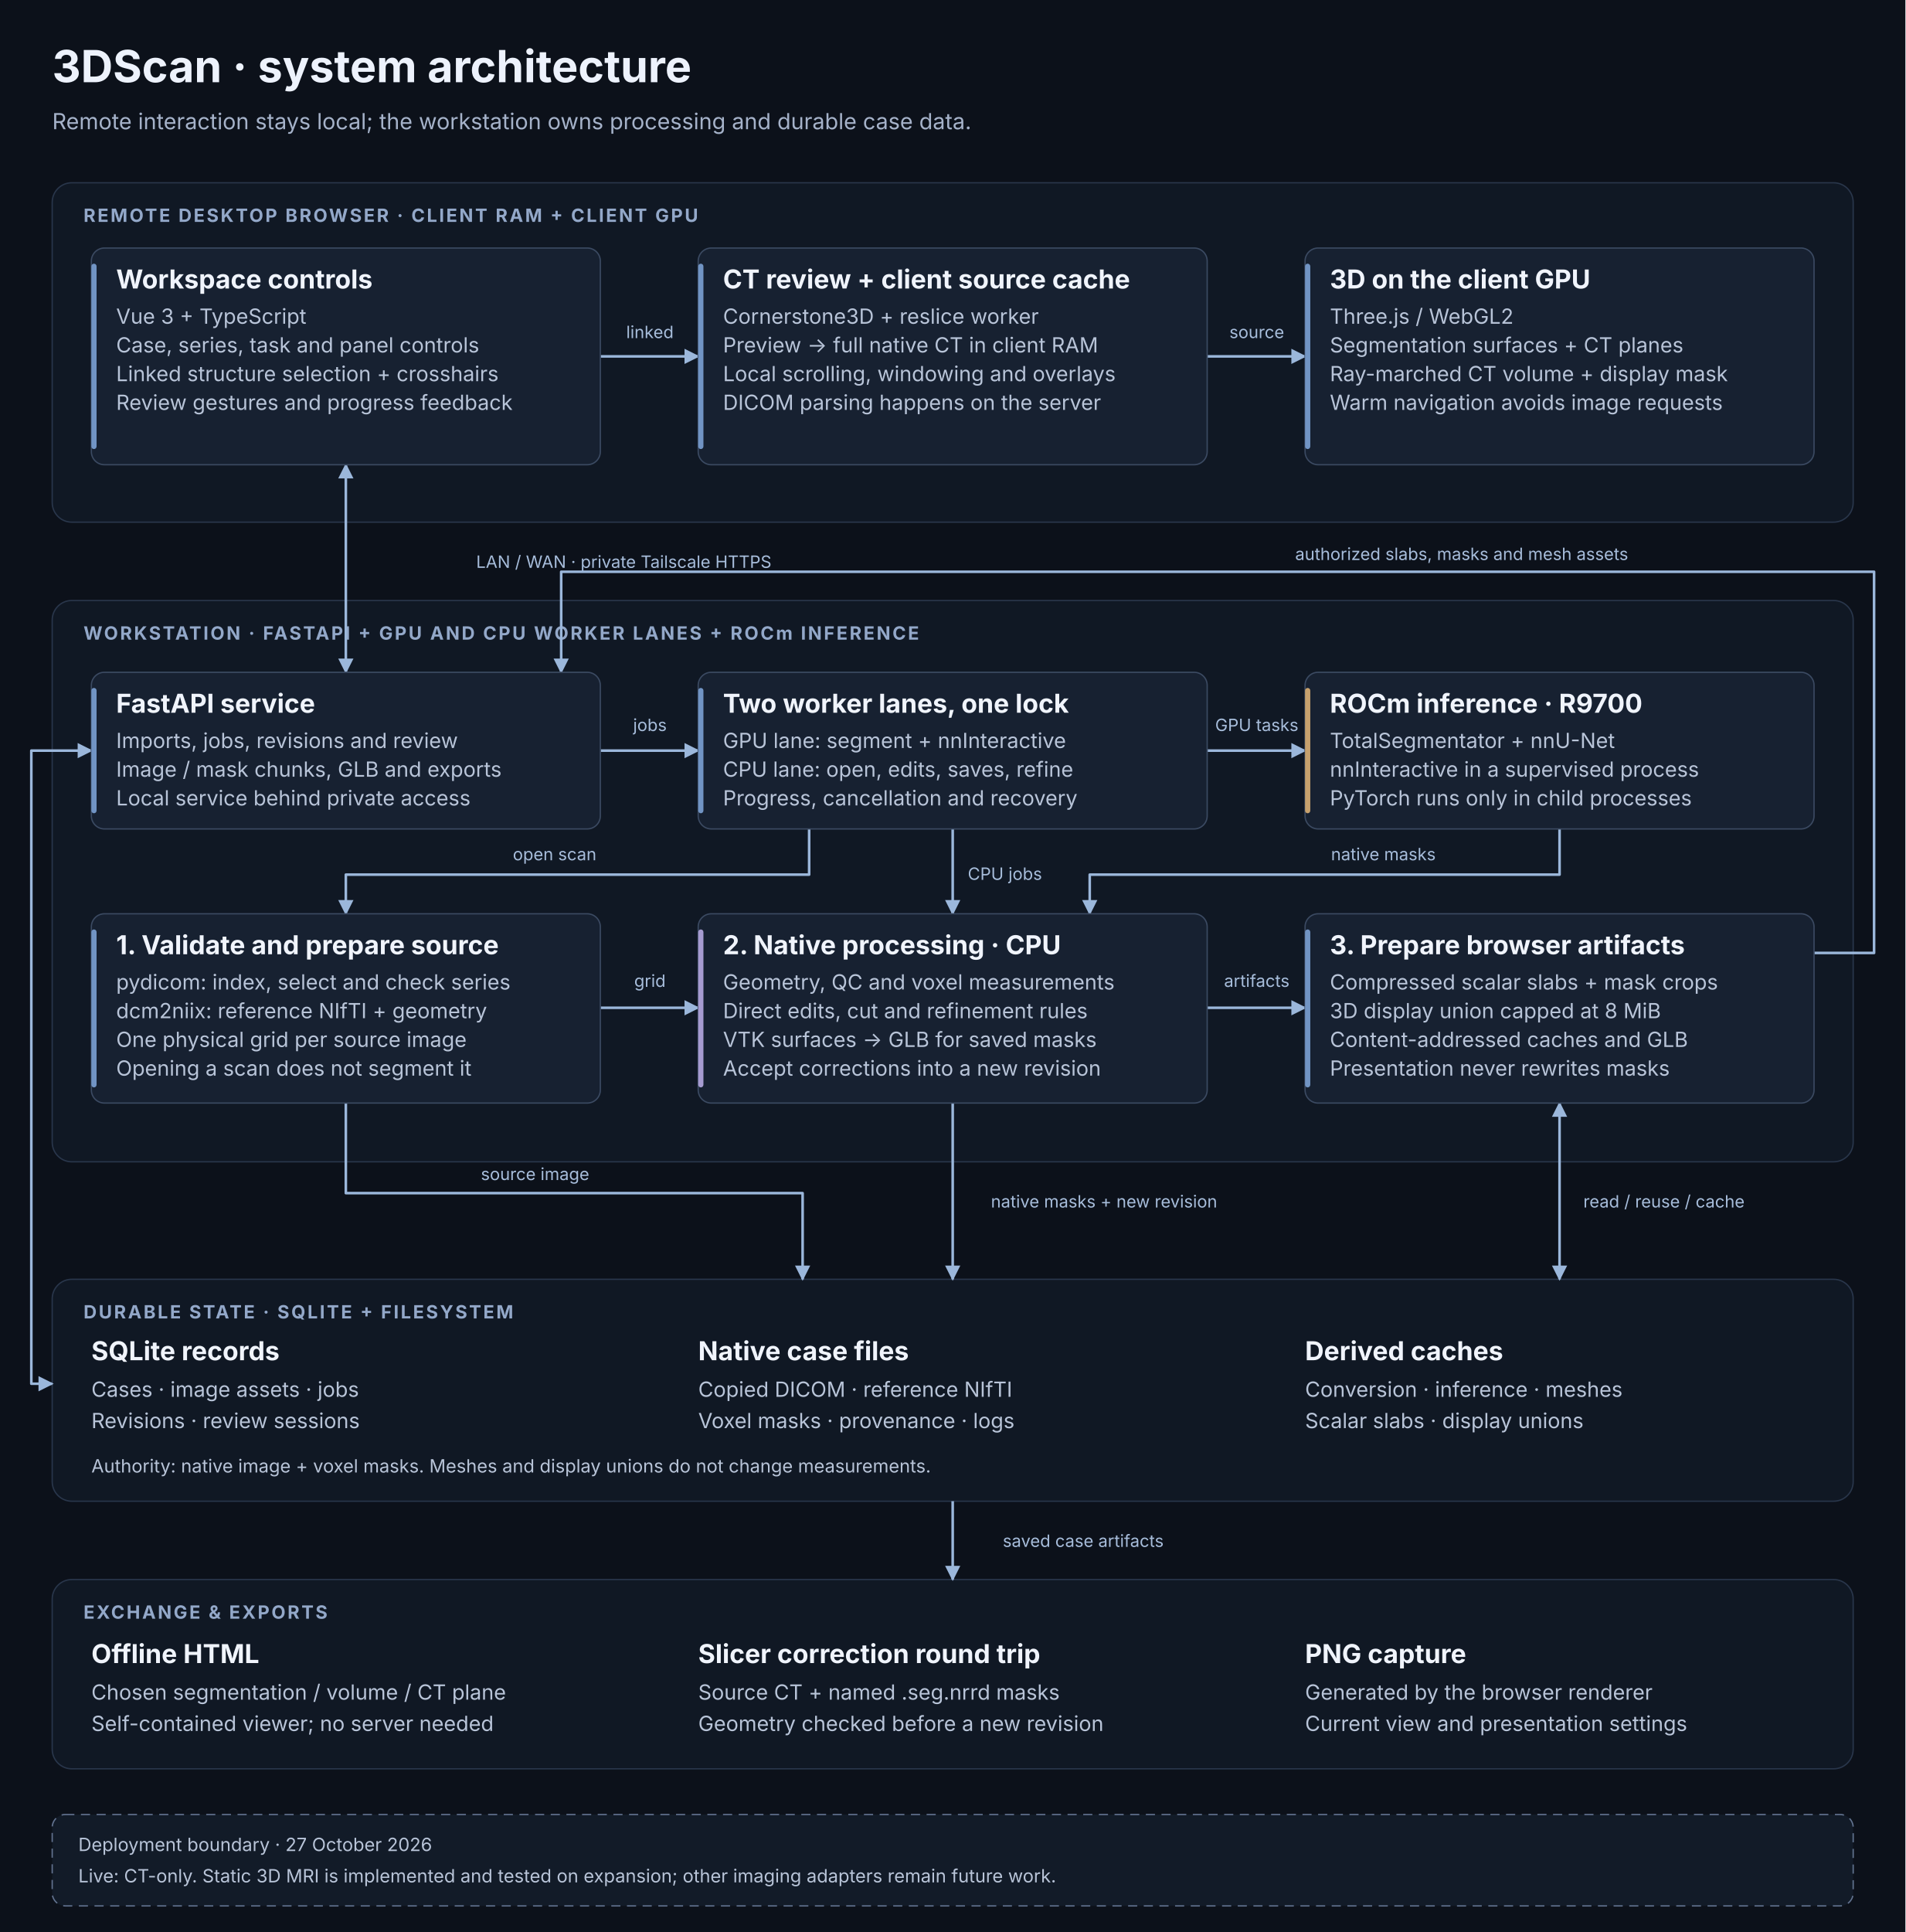
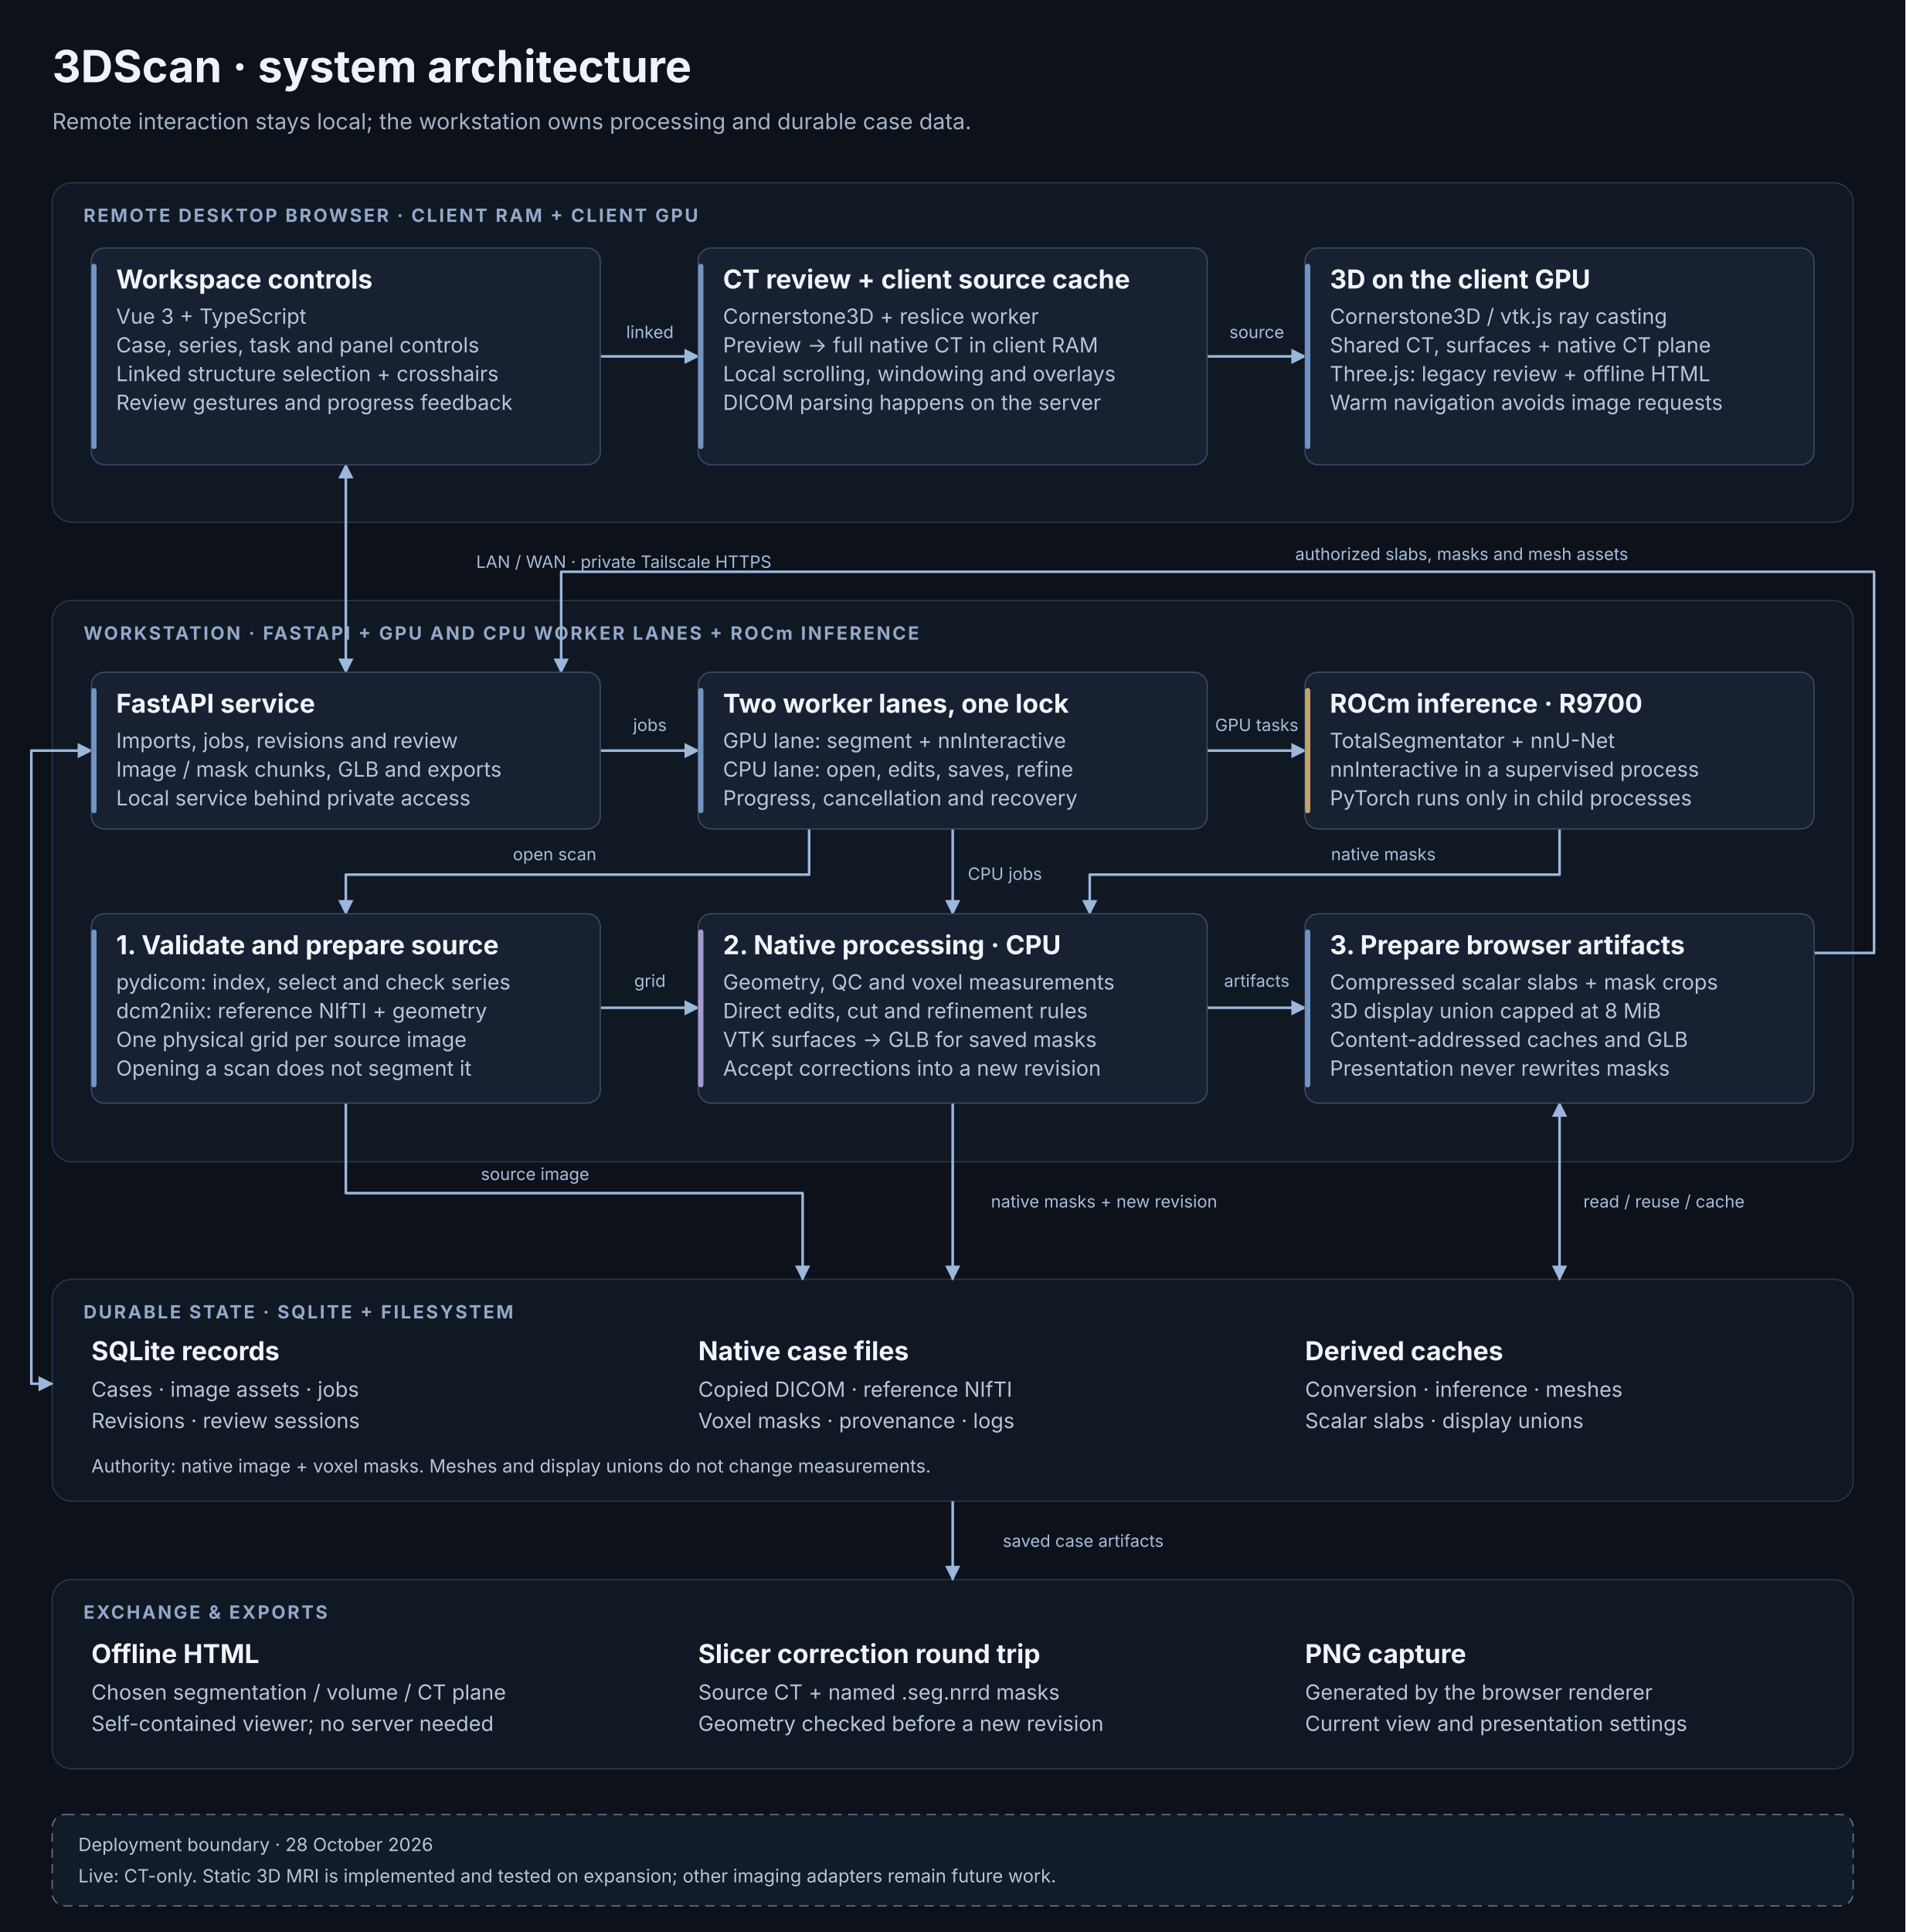
<svg xmlns="http://www.w3.org/2000/svg" width="1460" height="1480" viewBox="0 0 1460 1480" role="img" aria-labelledby="title description">
  <defs>
    <marker id="arrow" viewBox="0 0 12 12" refX="10" refY="6" markerWidth="7" markerHeight="7" orient="auto-start-reverse">
      <path d="M1 1L11 6L1 11Z" fill="#9bb7db" />
    </marker>
  </defs>
  <style>text{font-family:Inter,"DejaVu Sans",Arial,sans-serif}.title{fill:#edf2fc;font-weight:650;font-size:34px}.subtitle{fill:#a5b2c9;font-size:17px}.lane{font-size:14px;font-weight:650;letter-spacing:1.5px;fill:#93a8c9}.card-title{fill:#f0f4fc;font-size:20px;font-weight:650}.body{fill:#b8c4d8;font-size:16px}.edge-label{fill:#a7bddb;font-size:13px}.small{fill:#b8c4d8;font-size:14px}.edge{fill:none;stroke:#9bb7db;stroke-width:2;stroke-linejoin:round;marker-end:url(#arrow)}.both{marker-start:url(#arrow)}</style>
  <rect width="1460" height="1480" fill="#0c111a" />
  <text x="40" y="63" class="title">3DScan · system architecture</text>
  <text x="40" y="99" class="subtitle">Remote interaction stays local; the workstation owns processing and durable case data.</text>
  <rect x="40" y="140" width="1380" height="260" rx="15" fill="#101824" stroke="#29364b" />
  <text x="64" y="170" class="lane">REMOTE DESKTOP BROWSER  ·  CLIENT RAM + CLIENT GPU</text>
  <rect x="40" y="460" width="1380" height="430" rx="15" fill="#101824" stroke="#29364b" />
  <text x="64" y="490" class="lane">WORKSTATION  ·  FASTAPI + GPU AND CPU WORKER LANES + ROCm INFERENCE</text>
  <rect x="40" y="980" width="1380" height="170" rx="15" fill="#101824" stroke="#29364b" />
  <text x="64" y="1010" class="lane">DURABLE STATE  ·  SQLITE + FILESYSTEM</text>
  <rect x="40" y="1210" width="1380" height="145" rx="15" fill="#101824" stroke="#29364b" />
  <text x="64" y="1240" class="lane">EXCHANGE &amp; EXPORTS</text>
  <path d="M265 356V515" class="edge both" />
  <text x="478" y="435" class="edge-label" text-anchor="middle">LAN / WAN · private Tailscale HTTPS</text>
  <path d="M460 273H535" class="edge" />
  <text x="498" y="259" class="edge-label" text-anchor="middle">linked</text>
  <path d="M925 273H1000" class="edge" />
  <text x="963" y="259" class="edge-label" text-anchor="middle">source</text>
  <path d="M460 575H535" class="edge" />
  <text x="498" y="560" class="edge-label" text-anchor="middle">jobs</text>
  <path d="M925 575H1000" class="edge" />
  <text x="963" y="560" class="edge-label" text-anchor="middle">GPU tasks</text>
  <path d="M620 635V670H265V700" class="edge" />
  <text x="425" y="659" class="edge-label" text-anchor="middle">open scan</text>
  <path d="M730 635V700" class="edge" />
  <text x="770" y="674" class="edge-label" text-anchor="middle">CPU jobs</text>
  <path d="M1195 635V670H835V700" class="edge" />
  <text x="1060" y="659" class="edge-label" text-anchor="middle">native masks</text>
  <path d="M460 772H535" class="edge" />
  <text x="498" y="756" class="edge-label" text-anchor="middle">grid</text>
  <path d="M925 772H1000" class="edge" />
  <text x="963" y="756" class="edge-label" text-anchor="middle">artifacts</text>
  <path d="M1390 730H1436V438H430V515" class="edge" />
  <text x="1120" y="429" class="edge-label" text-anchor="middle">authorized slabs, masks and mesh assets</text>
  <path d="M265 845V914H615V980" class="edge" />
  <text x="410" y="904" class="edge-label" text-anchor="middle">source image</text>
  <path d="M730 845V980" class="edge" />
  <text x="846" y="925" class="edge-label" text-anchor="middle">native masks + new revision</text>
  <path d="M1195 845V980" class="edge both" />
  <text x="1275" y="925" class="edge-label" text-anchor="middle">read / reuse / cache</text>
  <path d="M70 575H24V1060H40" class="edge both" />
  <path d="M730 1150V1210" class="edge" />
  <text x="830" y="1185" class="edge-label" text-anchor="middle">saved case artifacts</text>
  <rect x="70" y="190" width="390" height="166" rx="10" fill="#172131" stroke="#3b4a62" />
  <rect x="70" y="202" width="4" height="142" rx="2" fill="#7194c4" />
  <text x="89" y="221" class="card-title">Workspace controls</text>
  <text x="89" y="248" class="body">Vue 3 + TypeScript</text>
  <text x="89" y="270" class="body">Case, series, task and panel controls</text>
  <text x="89" y="292" class="body">Linked structure selection + crosshairs</text>
  <text x="89" y="314" class="body">Review gestures and progress feedback</text>
  <rect x="535" y="190" width="390" height="166" rx="10" fill="#172131" stroke="#3b4a62" />
  <rect x="535" y="202" width="4" height="142" rx="2" fill="#7194c4" />
  <text x="554" y="221" class="card-title">CT review + client source cache</text>
  <text x="554" y="248" class="body">Cornerstone3D + reslice worker</text>
  <text x="554" y="270" class="body">Preview → full native CT in client RAM</text>
  <text x="554" y="292" class="body">Local scrolling, windowing and overlays</text>
  <text x="554" y="314" class="body">DICOM parsing happens on the server</text>
  <rect x="1000" y="190" width="390" height="166" rx="10" fill="#172131" stroke="#3b4a62" />
  <rect x="1000" y="202" width="4" height="142" rx="2" fill="#7194c4" />
  <text x="1019" y="221" class="card-title">3D on the client GPU</text>
-   <text x="1019" y="248" class="body">Three.js / WebGL2</text>
-   <text x="1019" y="270" class="body">Segmentation surfaces + CT planes</text>
-   <text x="1019" y="292" class="body">Ray-marched CT volume + display mask</text>
+   <text x="1019" y="248" class="body">Cornerstone3D / vtk.js ray casting</text>
+   <text x="1019" y="270" class="body">Shared CT, surfaces + native CT plane</text>
+   <text x="1019" y="292" class="body">Three.js: legacy review + offline HTML</text>
  <text x="1019" y="314" class="body">Warm navigation avoids image requests</text>
  <rect x="70" y="515" width="390" height="120" rx="10" fill="#172131" stroke="#3b4a62" />
  <rect x="70" y="527" width="4" height="96" rx="2" fill="#7194c4" />
  <text x="89" y="546" class="card-title">FastAPI service</text>
  <text x="89" y="573" class="body">Imports, jobs, revisions and review</text>
  <text x="89" y="595" class="body">Image / mask chunks, GLB and exports</text>
  <text x="89" y="617" class="body">Local service behind private access</text>
  <rect x="535" y="515" width="390" height="120" rx="10" fill="#172131" stroke="#3b4a62" />
  <rect x="535" y="527" width="4" height="96" rx="2" fill="#7194c4" />
  <text x="554" y="546" class="card-title">Two worker lanes, one lock</text>
  <text x="554" y="573" class="body">GPU lane: segment + nnInteractive</text>
  <text x="554" y="595" class="body">CPU lane: open, edits, saves, refine</text>
  <text x="554" y="617" class="body">Progress, cancellation and recovery</text>
  <rect x="1000" y="515" width="390" height="120" rx="10" fill="#172131" stroke="#3b4a62" />
  <rect x="1000" y="527" width="4" height="96" rx="2" fill="#c7a16d" />
  <text x="1019" y="546" class="card-title">ROCm inference · R9700</text>
  <text x="1019" y="573" class="body">TotalSegmentator + nnU-Net</text>
  <text x="1019" y="595" class="body">nnInteractive in a supervised process</text>
  <text x="1019" y="617" class="body">PyTorch runs only in child processes</text>
  <rect x="70" y="700" width="390" height="145" rx="10" fill="#172131" stroke="#3b4a62" />
  <rect x="70" y="712" width="4" height="121" rx="2" fill="#7194c4" />
  <text x="89" y="731" class="card-title">1. Validate and prepare source</text>
  <text x="89" y="758" class="body">pydicom: index, select and check series</text>
  <text x="89" y="780" class="body">dcm2niix: reference NIfTI + geometry</text>
  <text x="89" y="802" class="body">One physical grid per source image</text>
  <text x="89" y="824" class="body">Opening a scan does not segment it</text>
  <rect x="535" y="700" width="390" height="145" rx="10" fill="#172131" stroke="#3b4a62" />
  <rect x="535" y="712" width="4" height="121" rx="2" fill="#a69bd0" />
  <text x="554" y="731" class="card-title">2. Native processing · CPU</text>
  <text x="554" y="758" class="body">Geometry, QC and voxel measurements</text>
  <text x="554" y="780" class="body">Direct edits, cut and refinement rules</text>
  <text x="554" y="802" class="body">VTK surfaces → GLB for saved masks</text>
  <text x="554" y="824" class="body">Accept corrections into a new revision</text>
  <rect x="1000" y="700" width="390" height="145" rx="10" fill="#172131" stroke="#3b4a62" />
  <rect x="1000" y="712" width="4" height="121" rx="2" fill="#7194c4" />
  <text x="1019" y="731" class="card-title">3. Prepare browser artifacts</text>
  <text x="1019" y="758" class="body">Compressed scalar slabs + mask crops</text>
  <text x="1019" y="780" class="body">3D display union capped at 8 MiB</text>
  <text x="1019" y="802" class="body">Content-addressed caches and GLB</text>
  <text x="1019" y="824" class="body">Presentation never rewrites masks</text>
  <text x="70" y="1042" class="card-title">SQLite records</text>
  <text x="70" y="1070" class="body">Cases · image assets · jobs</text>
  <text x="70" y="1094" class="body">Revisions · review sessions</text>
  <text x="535" y="1042" class="card-title">Native case files</text>
  <text x="535" y="1070" class="body">Copied DICOM · reference NIfTI</text>
  <text x="535" y="1094" class="body">Voxel masks · provenance · logs</text>
  <text x="1000" y="1042" class="card-title">Derived caches</text>
  <text x="1000" y="1070" class="body">Conversion · inference · meshes</text>
  <text x="1000" y="1094" class="body">Scalar slabs · display unions</text>
  <text x="70" y="1128" class="small">Authority: native image + voxel masks. Meshes and display unions do not change measurements.</text>
  <text x="70" y="1274" class="card-title">Offline HTML</text>
  <text x="70" y="1302" class="body">Chosen segmentation / volume / CT plane</text>
  <text x="70" y="1326" class="body">Self-contained viewer; no server needed</text>
  <text x="535" y="1274" class="card-title">Slicer correction round trip</text>
  <text x="535" y="1302" class="body">Source CT + named .seg.nrrd masks</text>
  <text x="535" y="1326" class="body">Geometry checked before a new revision</text>
  <text x="1000" y="1274" class="card-title">PNG capture</text>
  <text x="1000" y="1302" class="body">Generated by the browser renderer</text>
  <text x="1000" y="1326" class="body">Current view and presentation settings</text>
  <rect x="40" y="1390" width="1380" height="70" rx="10" fill="#121b28" stroke="#627390" stroke-dasharray="7 5" />
-   <text x="60" y="1418" class="small">Deployment boundary · 27 October 2026</text>
+   <text x="60" y="1418" class="small">Deployment boundary · 28 October 2026</text>
  <text x="60" y="1442" class="small">Live: CT-only. Static 3D MRI is implemented and tested on expansion; other imaging adapters remain future work.</text>
</svg>
